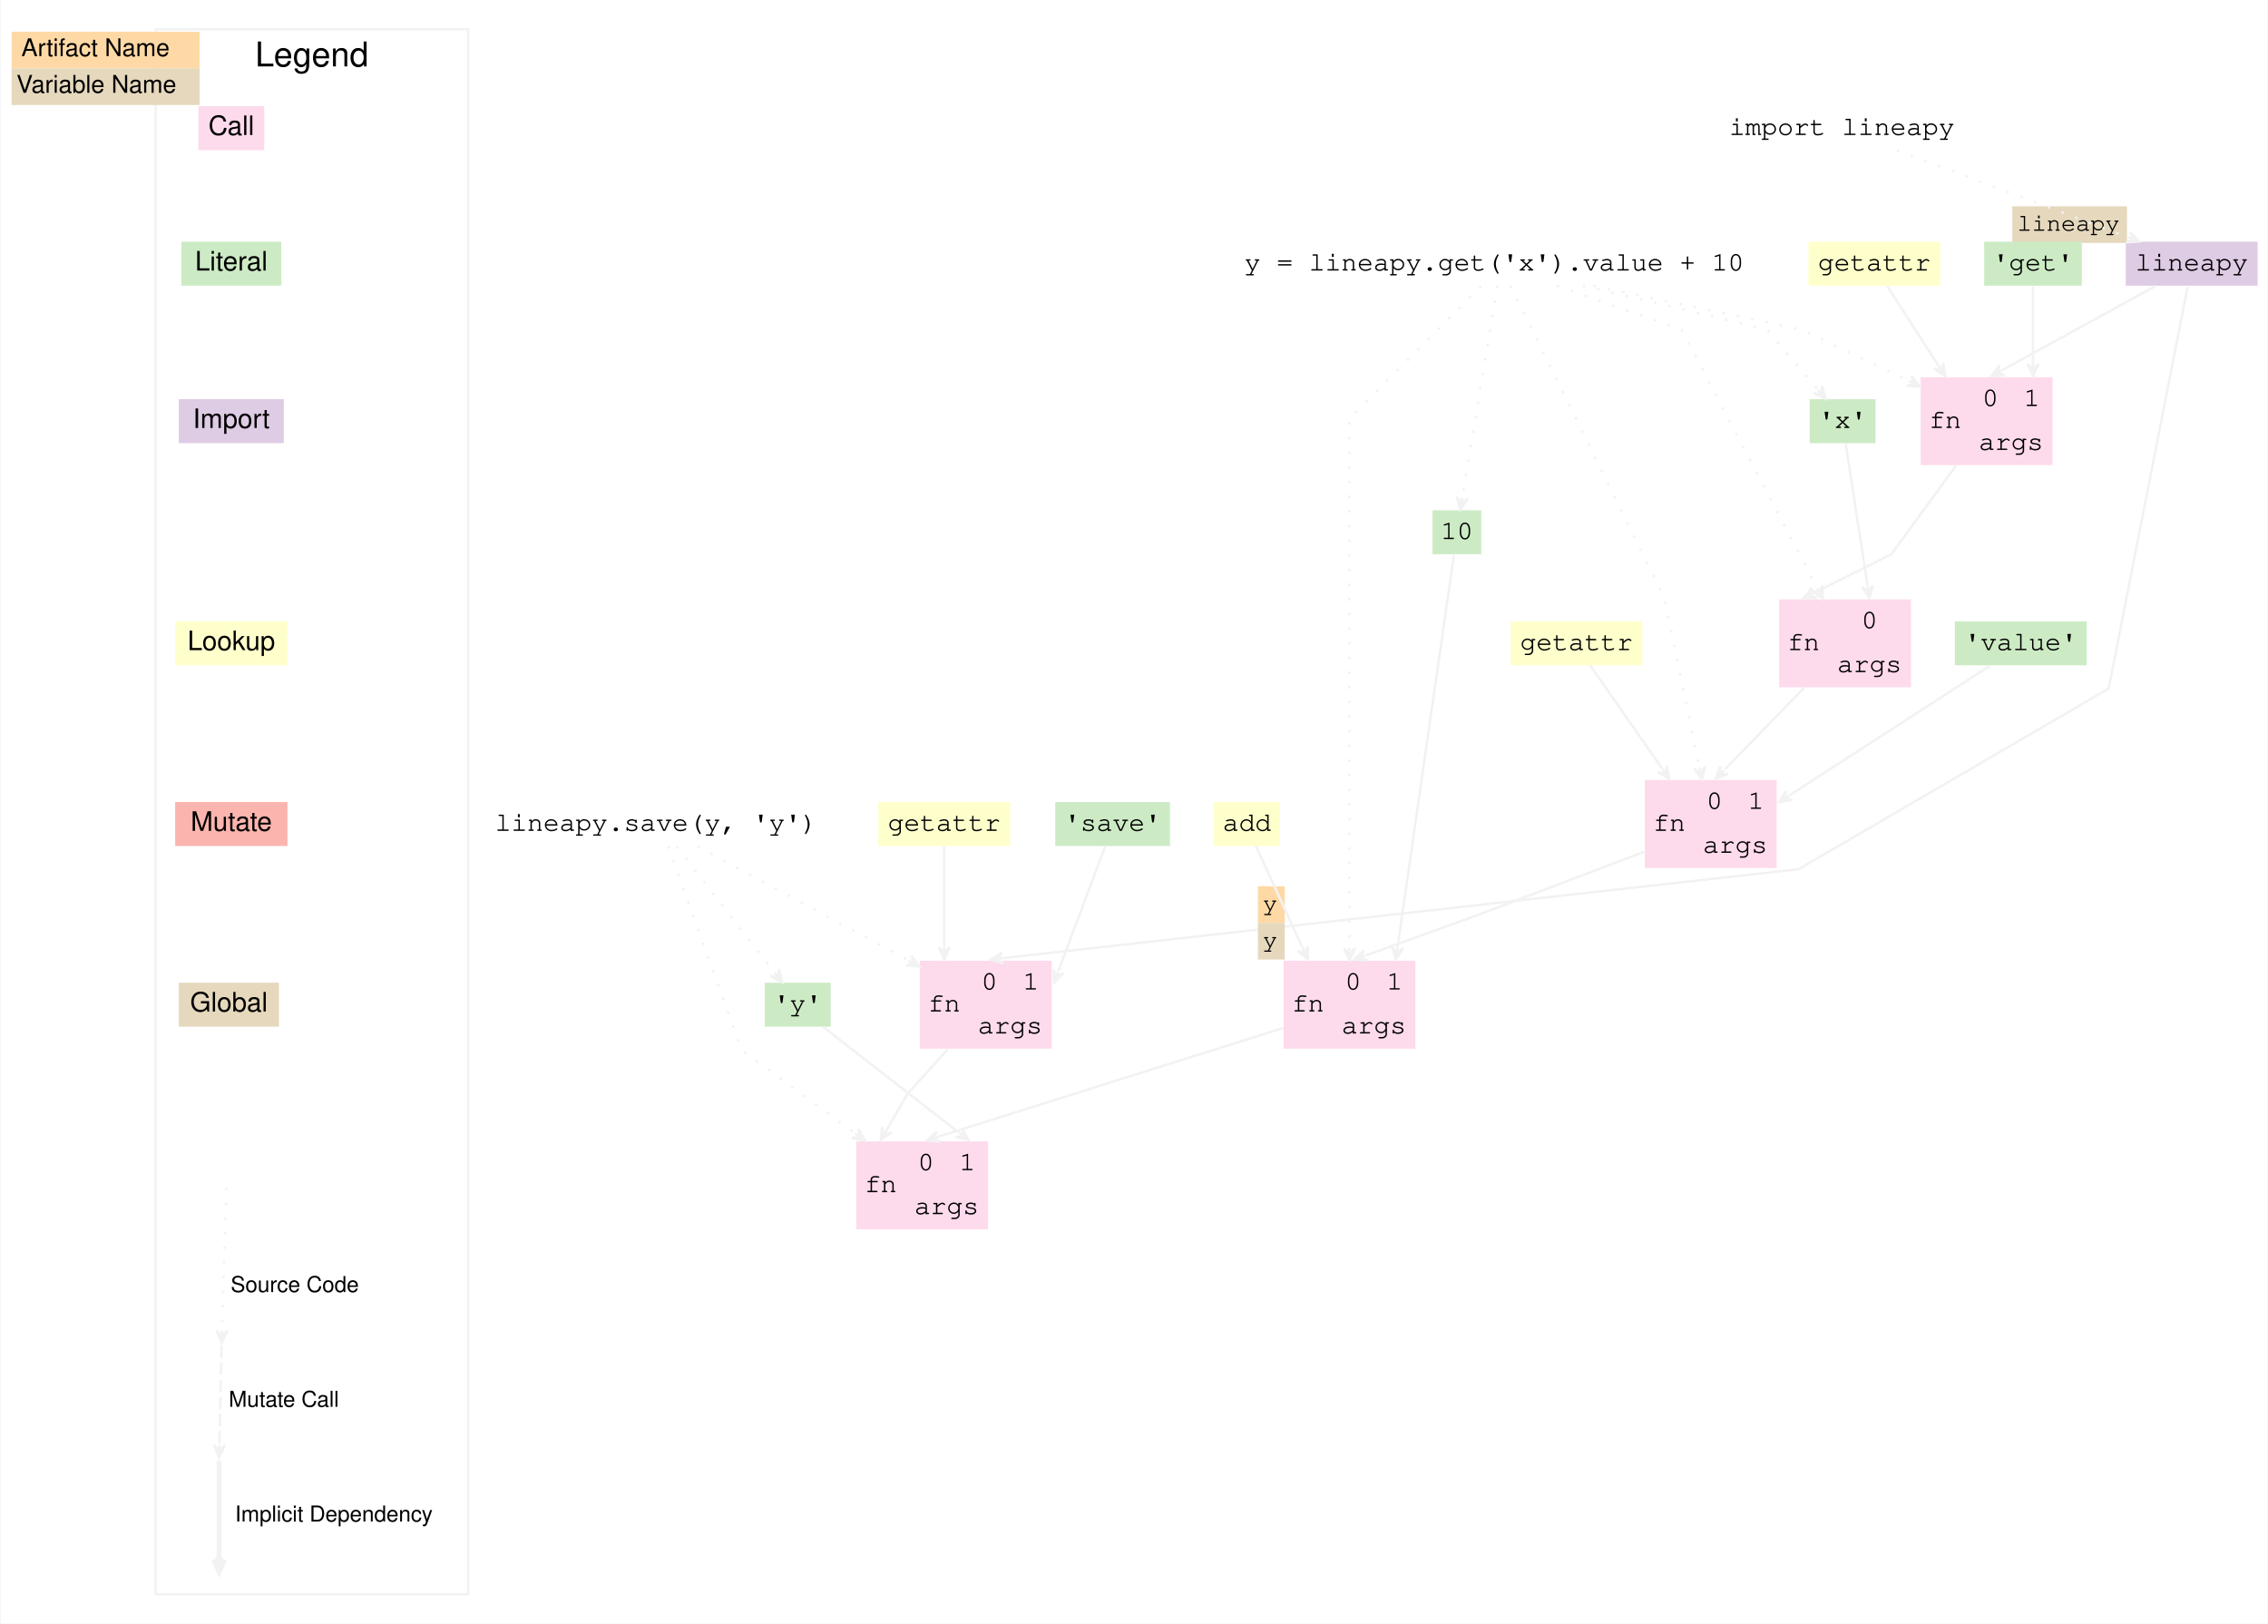
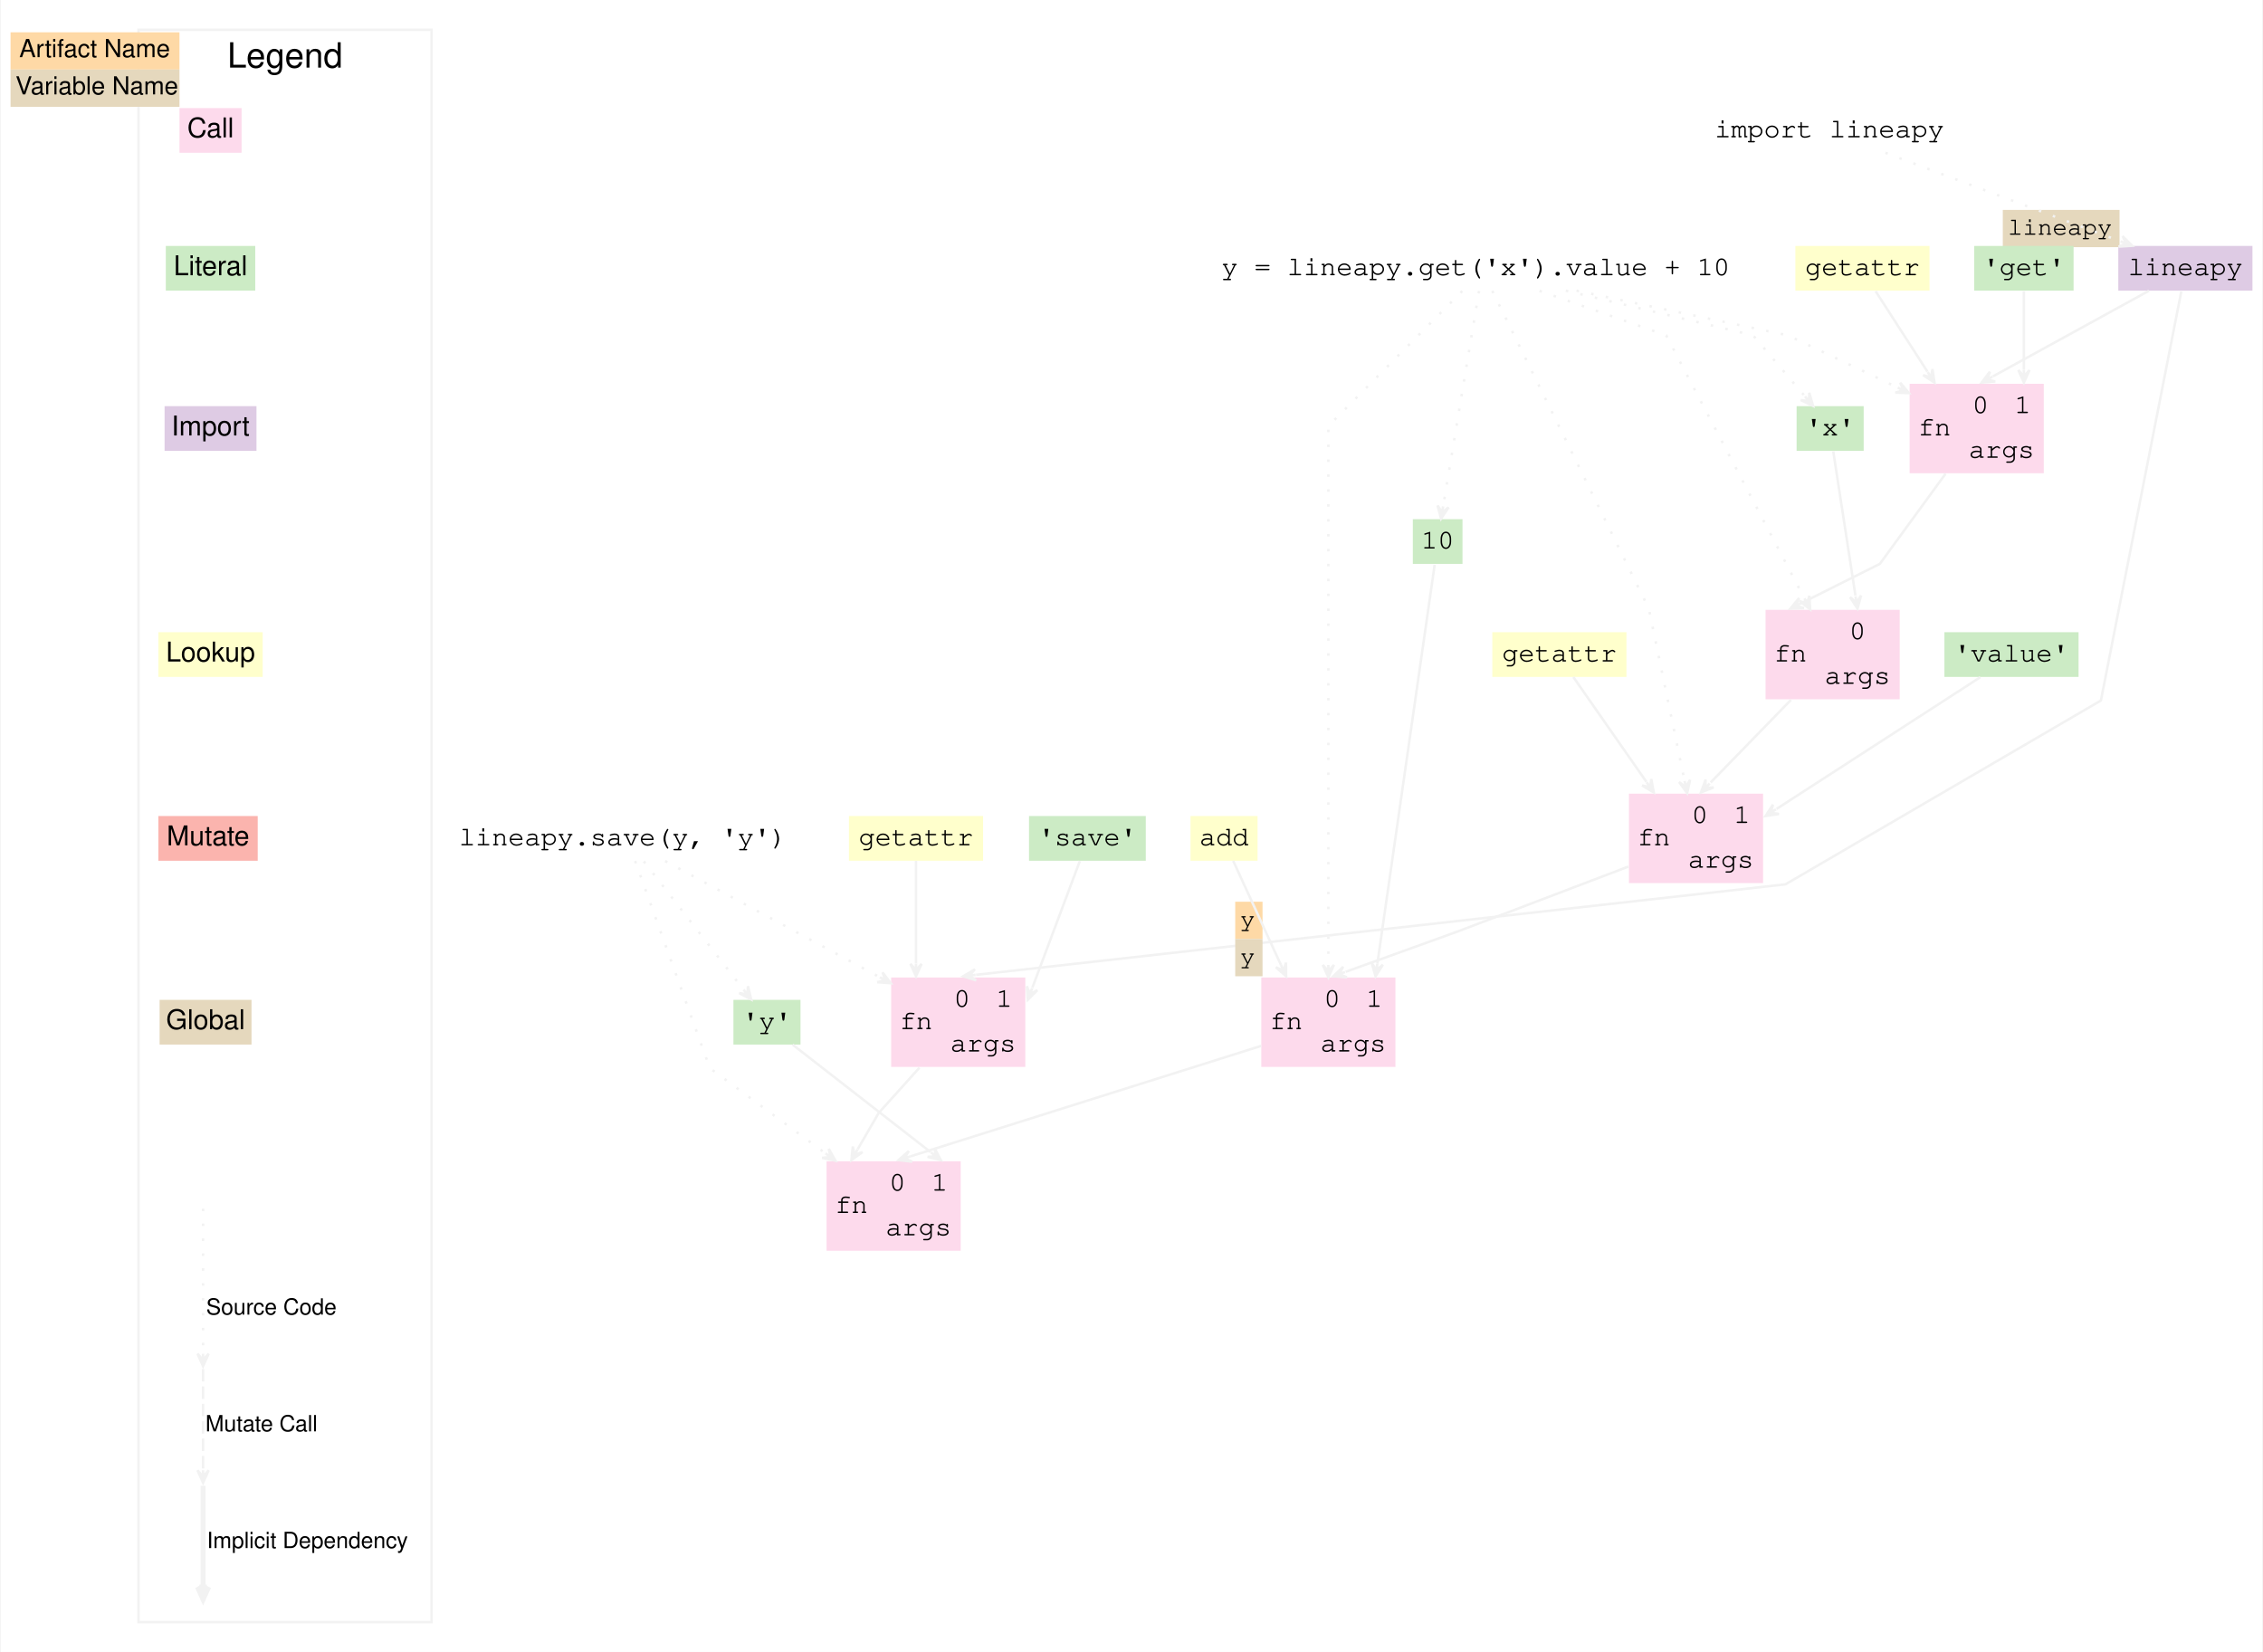
- <svg xmlns="http://www.w3.org/2000/svg" width="929pt" height="665pt" viewBox="0 0 928.5 665">
+ <svg xmlns="http://www.w3.org/2000/svg" width="911pt" height="665pt" viewBox="0 0 910.5 665">
  <g class="graph" transform="scale(1) translate(4 661)">
-     <polygon points="-4 4 -4 -661 924.5 -661 924.5 4" fill="#fff" stroke="transparent" />
+     <polygon points="-4 4 -4 -661 906.5 -661 906.5 4" fill="#fff" stroke="transparent" />
    <g class="cluster">
-       <polygon points="59.5 -8 59.5 -649 187.5 -649 187.5 -8" fill="none" stroke="#f2f2f2" />
-       <text x="123.5" y="-633.8" font-family="Helvetica,sans-Serif" font-size="14" text-anchor="middle">Legend</text>
-     </g>
-     <g class="node">
-       <polygon points="77 -599.5 77 -617.5 104 -617.5 104 -599.5" fill="#fddaec" stroke="#f2f2f2" stroke-width="0" />
-       <text x="90.5" y="-605.7" fill="#000000" font-family="Helvetica,sans-Serif" font-size="11" text-anchor="middle">Call</text>
-       <polygon points="0.5 -633 0.5 -648 77.5 -648 77.5 -633" fill="#fed9a6" stroke="transparent" />
-       <text x="4.5" y="-638" fill="#000000" font-family="Helvetica,sans-Serif" font-size="10">Artifact Name</text>
-       <polygon points="0.5 -618 0.5 -633 77.5 -633 77.5 -618" fill="#e5d8bd" stroke="transparent" />
-       <text x="2.5" y="-623" fill="#000000" font-family="Helvetica,sans-Serif" font-size="10">Variable Name</text>
-       <polygon points="111 -562 70 -562 70 -544 111 -544" fill="#ccebc5" stroke="#f2f2f2" stroke-width="0" />
-       <text x="90.5" y="-550.2" fill="#000000" font-family="Helvetica,sans-Serif" font-size="11" text-anchor="middle">Literal</text>
-       <polygon points="112 -497.5 69 -497.5 69 -479.5 112 -479.5" fill="#decbe4" stroke="#f2f2f2" stroke-width="0" />
-       <text x="90.5" y="-485.7" fill="#000000" font-family="Helvetica,sans-Serif" font-size="11" text-anchor="middle">Import</text>
-       <polygon points="113.5 -406.5 67.5 -406.5 67.5 -388.5 113.5 -388.5" fill="#ffc" stroke="#f2f2f2" stroke-width="0" />
-       <text x="90.5" y="-394.7" fill="#000000" font-family="Helvetica,sans-Serif" font-size="11" text-anchor="middle">Lookup</text>
-       <polygon points="67.5 -314.5 67.5 -332.5 113.5 -332.5 113.5 -314.5" fill="#fbb4ae" stroke="#f2f2f2" stroke-width="0" />
-       <text x="90.5" y="-320.7" fill="#000000" font-family="Helvetica,sans-Serif" font-size="11" text-anchor="middle">Mutate</text>
-       <polygon points="110 -258.5 69 -258.5 69 -240.5 110 -240.5" fill="#e5d8bd" stroke="#f2f2f2" stroke-width="0" />
-       <text x="89.5" y="-246.7" fill="#000000" font-family="Helvetica,sans-Serif" font-size="11" text-anchor="middle">Global</text>
+       <polygon points="51.5 -8 51.5 -649 169.5 -649 169.5 -8" fill="none" stroke="#f2f2f2" />
+       <text x="110.5" y="-633.8" font-family="Helvetica,sans-Serif" font-size="14" text-anchor="middle">Legend</text>
+     </g>
+     <g class="node">
+       <polygon points="68 -599.5 68 -617.5 93 -617.5 93 -599.5" fill="#fddaec" stroke="#f2f2f2" stroke-width="0" />
+       <text x="80.5" y="-605.7" fill="#000000" font-family="Helvetica,sans-Serif" font-size="11" text-anchor="middle">Call</text>
+       <polygon points="0 -633 0 -648 68 -648 68 -633" fill="#fed9a6" stroke="transparent" />
+       <text x="3.5" y="-638" fill="#000000" font-family="Helvetica,sans-Serif" font-size="10">Artifact Name</text>
+       <polygon points="0 -618 0 -633 68 -633 68 -618" fill="#e5d8bd" stroke="transparent" />
+       <text x="2" y="-623" fill="#000000" font-family="Helvetica,sans-Serif" font-size="10">Variable Name</text>
+       <polygon points="98.5 -562 62.5 -562 62.5 -544 98.5 -544" fill="#ccebc5" stroke="#f2f2f2" stroke-width="0" />
+       <text x="80.5" y="-550.2" fill="#000000" font-family="Helvetica,sans-Serif" font-size="11" text-anchor="middle">Literal</text>
+       <polygon points="99 -497.5 62 -497.5 62 -479.5 99 -479.5" fill="#decbe4" stroke="#f2f2f2" stroke-width="0" />
+       <text x="80.5" y="-485.7" fill="#000000" font-family="Helvetica,sans-Serif" font-size="11" text-anchor="middle">Import</text>
+       <polygon points="101.5 -406.5 59.5 -406.5 59.5 -388.5 101.5 -388.5" fill="#ffc" stroke="#f2f2f2" stroke-width="0" />
+       <text x="80.5" y="-394.7" fill="#000000" font-family="Helvetica,sans-Serif" font-size="11" text-anchor="middle">Lookup</text>
+       <polygon points="59.5 -314.5 59.5 -332.5 99.5 -332.5 99.5 -314.5" fill="#fbb4ae" stroke="#f2f2f2" stroke-width="0" />
+       <text x="79.5" y="-320.7" fill="#000000" font-family="Helvetica,sans-Serif" font-size="11" text-anchor="middle">Mutate</text>
+       <polygon points="97 -258.5 60 -258.5 60 -240.5 97 -240.5" fill="#e5d8bd" stroke="#f2f2f2" stroke-width="0" />
+       <text x="78.5" y="-246.7" fill="#000000" font-family="Helvetica,sans-Serif" font-size="11" text-anchor="middle">Global</text>
    </g>
    <g class="edge">
-       <path d="m88.5-174.45c-0.05 1.58-1.37 43.52-1.84 58.33" fill="none" stroke="#f2f2f2" stroke-dasharray="1,5" />
-       <polygon points="86.5 -111.04 88.91 -115.97 86.58 -113.54 86.66 -116.04 86.66 -116.04 86.66 -116.04 86.58 -113.54 84.41 -116.11 86.5 -111.04" fill="#f2f2f2" stroke="#f2f2f2" />
-       <text x="116.5" y="-131.8" font-family="Helvetica,sans-Serif" font-size="9" text-anchor="middle">Source Code</text>
-       <path d="m86.5-109.87c-0.05 2.11-0.63 28.8-0.88 40.47" fill="none" stroke="#f2f2f2" stroke-dasharray="5,2" />
-       <polygon points="85.5 -64.12 87.86 -69.07 85.56 -66.62 85.61 -69.12 85.61 -69.12 85.61 -69.12 85.56 -66.62 83.36 -69.17 85.5 -64.12" fill="#f2f2f2" stroke="#f2f2f2" />
-       <text x="112" y="-84.8" font-family="Helvetica,sans-Serif" font-size="9" text-anchor="middle">Mutate Call</text>
-       <path d="m85.5-62.87v40.47" fill="none" stroke="#f2f2f2" stroke-width="2" />
-       <polygon points="85.5 -17.12 87.75 -22.12 86 -19.62 86 -22.12 85.5 -22.12 85 -22.12 85 -19.62 83.25 -22.12 85.5 -17.12" fill="#f2f2f2" stroke="#f2f2f2" stroke-width="2" />
-       <text x="132.5" y="-37.8" font-family="Helvetica,sans-Serif" font-size="9" text-anchor="middle">Implicit Dependency</text>
-     </g>
-     <g class="node">
-       <polygon points="920.5 -562 866.5 -562 866.5 -544 920.5 -544" fill="#decbe4" stroke="#f2f2f2" stroke-width="0" />
-       <text x="893.5" y="-550.2" fill="#000000" font-family="Courier,monospace" font-size="11" text-anchor="middle">lineapy</text>
-       <polygon points="820 -561.5 820 -576.5 867 -576.5 867 -561.5" fill="#e5d8bd" stroke="transparent" />
-       <text x="822" y="-566.5" fill="#000000" font-family="Courier,monospace" font-size="10">lineapy</text>
-       <polygon points="782.5 -470.5 782.5 -506.5 836.5 -506.5 836.5 -470.5" fill="#fddaec" stroke="#f2f2f2" stroke-width="0" />
-       <text x="792.5" y="-485.7" fill="#000000" font-family="Courier,monospace" font-size="11" text-anchor="middle">fn</text>
-       <polyline points="802.5 -470.5 802.5 -506.5" fill="none" stroke="#f2f2f2" stroke-width="0" />
-       <text x="811" y="-494.7" fill="#000000" font-family="Courier,monospace" font-size="11" text-anchor="middle">0</text>
-       <polyline points="819.5 -488.5 819.5 -506.5" fill="none" stroke="#f2f2f2" stroke-width="0" />
-       <text x="828" y="-494.7" fill="#000000" font-family="Courier,monospace" font-size="11" text-anchor="middle">1</text>
-       <polyline points="802.5 -488.5 836.5 -488.5" fill="none" stroke="#f2f2f2" stroke-width="0" />
-       <text x="819.5" y="-476.7" fill="#000000" font-family="Courier,monospace" font-size="11" text-anchor="middle">args</text>
-     </g>
-     <g class="edge" stroke="#f2f2f2">
-       <path d="m878.84-543.95c-18.98 10.41-51.02 27.99-62.81 34.46" fill="none" />
-       <polygon points="811.5 -507 816.97 -507.43 813.69 -508.2 815.88 -509.41 815.88 -509.41 815.88 -509.41 813.69 -508.2 814.8 -511.38 811.5 -507" fill="#f2f2f2" />
-     </g>
-     <g class="node">
-       <polygon points="372.5 -231.5 372.5 -267.5 426.5 -267.5 426.5 -231.5" fill="#fddaec" stroke="#f2f2f2" stroke-width="0" />
-       <text x="382.5" y="-246.7" fill="#000000" font-family="Courier,monospace" font-size="11" text-anchor="middle">fn</text>
-       <polyline points="392.5 -231.5 392.5 -267.5" fill="none" stroke="#f2f2f2" stroke-width="0" />
-       <text x="401" y="-255.7" fill="#000000" font-family="Courier,monospace" font-size="11" text-anchor="middle">0</text>
-       <polyline points="409.5 -249.5 409.5 -267.5" fill="none" stroke="#f2f2f2" stroke-width="0" />
-       <text x="418" y="-255.7" fill="#000000" font-family="Courier,monospace" font-size="11" text-anchor="middle">1</text>
-       <polyline points="392.5 -249.5 426.5 -249.5" fill="none" stroke="#f2f2f2" stroke-width="0" />
-       <text x="409.5" y="-237.7" fill="#000000" font-family="Courier,monospace" font-size="11" text-anchor="middle">args</text>
-     </g>
-     <g class="edge" stroke="#f2f2f2">
-       <path d="m891.86-543.66c-6.79 34.56-32.36 164.66-32.36 164.66l-127 74s-283.69 31.71-325.8 36.42" fill="none" />
-       <polygon points="401.5 -268 406.72 -266.32 403.98 -268.28 406.47 -268.56 406.47 -268.56 406.47 -268.56 403.98 -268.28 406.22 -270.79 401.5 -268" fill="#f2f2f2" />
-     </g>
-     <g class="node">
-       <polygon points="668.5 -406.5 614.5 -406.5 614.5 -388.5 668.5 -388.5" fill="#ffc" stroke="#f2f2f2" stroke-width="0" />
-       <text x="641.5" y="-394.7" fill="#000000" font-family="Courier,monospace" font-size="11" text-anchor="middle">getattr</text>
-       <polygon points="669.5 -305.5 669.5 -341.5 723.5 -341.5 723.5 -305.5" fill="#fddaec" stroke="#f2f2f2" stroke-width="0" />
-       <text x="679.5" y="-320.7" fill="#000000" font-family="Courier,monospace" font-size="11" text-anchor="middle">fn</text>
-       <polyline points="689.5 -305.5 689.5 -341.5" fill="none" stroke="#f2f2f2" stroke-width="0" />
-       <text x="698" y="-329.7" fill="#000000" font-family="Courier,monospace" font-size="11" text-anchor="middle">0</text>
-       <polyline points="706.5 -323.5 706.5 -341.5" fill="none" stroke="#f2f2f2" stroke-width="0" />
-       <text x="715" y="-329.7" fill="#000000" font-family="Courier,monospace" font-size="11" text-anchor="middle">1</text>
-       <polyline points="689.5 -323.5 723.5 -323.5" fill="none" stroke="#f2f2f2" stroke-width="0" />
-       <text x="706.5" y="-311.7" fill="#000000" font-family="Courier,monospace" font-size="11" text-anchor="middle">args</text>
-     </g>
-     <g class="edge" stroke="#f2f2f2">
-       <path d="m647.11-388.46c8.17 11.73 23.08 33.11 29.41 42.19" fill="none" />
-       <polygon points="679.5 -342 678.49 -347.39 678.07 -344.05 676.64 -346.1 676.64 -346.1 676.64 -346.1 678.07 -344.05 674.79 -344.81 679.5 -342" fill="#f2f2f2" />
-     </g>
-     <g class="node">
-       <polygon points="764 -497.5 737 -497.5 737 -479.5 764 -479.5" fill="#ccebc5" stroke="#f2f2f2" stroke-width="0" />
-       <text x="750.5" y="-485.7" fill="#000000" font-family="Courier,monospace" font-size="11" text-anchor="middle">'x'</text>
-       <polygon points="724.5 -379.5 724.5 -415.5 778.5 -415.5 778.5 -379.5" fill="#fddaec" stroke="#f2f2f2" stroke-width="0" />
-       <text x="734.5" y="-394.7" fill="#000000" font-family="Courier,monospace" font-size="11" text-anchor="middle">fn</text>
-       <polyline points="744.5 -379.5 744.5 -415.5" fill="none" stroke="#f2f2f2" stroke-width="0" />
-       <text x="761.5" y="-403.7" fill="#000000" font-family="Courier,monospace" font-size="11" text-anchor="middle">0</text>
-       <polyline points="744.5 -397.5 778.5 -397.5" fill="none" stroke="#f2f2f2" stroke-width="0" />
-       <text x="761.5" y="-385.7" fill="#000000" font-family="Courier,monospace" font-size="11" text-anchor="middle">args</text>
-     </g>
-     <g class="edge" stroke="#f2f2f2">
-       <path d="m751.76-479.3c2.28 14.82 7.03 45.66 8.93 58.02" fill="none" />
-       <polygon points="761.5 -416 762.96 -421.28 761.12 -418.47 760.74 -420.94 760.74 -420.94 760.74 -420.94 761.12 -418.47 758.52 -420.6 761.5 -416" fill="#f2f2f2" />
-     </g>
-     <g class="node">
-       <polygon points="790.5 -562 736.5 -562 736.5 -544 790.5 -544" fill="#ffc" stroke="#f2f2f2" stroke-width="0" />
-       <text x="763.5" y="-550.2" fill="#000000" font-family="Courier,monospace" font-size="11" text-anchor="middle">getattr</text>
-     </g>
-     <g class="edge" stroke="#f2f2f2">
-       <path d="m768.82-543.75c6.15 9.54 16.04 24.89 20.86 32.37" fill="none" />
-       <polygon points="792.5 -507 791.68 -512.42 791.15 -509.1 789.79 -511.2 789.79 -511.2 789.79 -511.2 791.15 -509.1 787.9 -509.98 792.5 -507" fill="#f2f2f2" />
-     </g>
-     <g class="node">
-       <polygon points="848.5 -562 808.5 -562 808.5 -544 848.5 -544" fill="#ccebc5" stroke="#f2f2f2" stroke-width="0" />
-       <text x="828.5" y="-550.2" fill="#000000" font-family="Courier,monospace" font-size="11" text-anchor="middle">'get'</text>
-     </g>
-     <g class="edge" stroke="#f2f2f2">
-       <path d="m828.5-543.75v31.63" fill="none" />
-       <polygon points="828.5 -507 830.75 -512 828.5 -509.5 828.5 -512 828.5 -512 828.5 -512 828.5 -509.5 826.25 -512 828.5 -507" fill="#f2f2f2" />
-       <path d="m796.95-470.28c-11.41 15.64-26.45 36.28-26.45 36.28s-21.54 10.77-31.29 15.65" fill="none" />
-       <polygon points="734.5 -416 739.98 -416.22 736.74 -417.12 738.97 -418.24 738.97 -418.24 738.97 -418.24 736.74 -417.12 737.97 -420.25 734.5 -416" fill="#f2f2f2" />
-       <path d="m734.73-379.26c-11.4 11.73-25.6 26.33-32.33 33.25" fill="none" />
-       <polygon points="698.5 -342 703.6 -344.02 700.24 -343.79 701.99 -345.58 701.99 -345.58 701.99 -345.58 700.24 -343.79 700.37 -347.15 698.5 -342" fill="#f2f2f2" />
-     </g>
-     <g class="node">
-       <polygon points="850.5 -406.5 796.5 -406.5 796.5 -388.5 850.5 -388.5" fill="#ccebc5" stroke="#f2f2f2" stroke-width="0" />
-       <text x="823.5" y="-394.7" fill="#000000" font-family="Courier,monospace" font-size="11" text-anchor="middle">'value'</text>
-     </g>
-     <g class="edge" stroke="#f2f2f2">
-       <path d="m810.96-388.39c-22.27 14.39-67.72 43.78-82.04 53.03" fill="none" />
-       <polygon points="724.5 -332.5 729.92 -333.32 726.6 -333.86 728.7 -335.21 728.7 -335.21 728.7 -335.21 726.6 -333.86 727.48 -337.1 724.5 -332.5" fill="#f2f2f2" />
-     </g>
-     <g class="node">
-       <polygon points="521.5 -231.5 521.5 -267.5 575.5 -267.5 575.5 -231.5" fill="#fddaec" stroke="#f2f2f2" stroke-width="0" />
-       <text x="531.5" y="-246.7" fill="#000000" font-family="Courier,monospace" font-size="11" text-anchor="middle">fn</text>
-       <polyline points="541.5 -231.5 541.5 -267.5" fill="none" stroke="#f2f2f2" stroke-width="0" />
-       <text x="550" y="-255.7" fill="#000000" font-family="Courier,monospace" font-size="11" text-anchor="middle">0</text>
-       <polyline points="558.5 -249.5 558.5 -267.5" fill="none" stroke="#f2f2f2" stroke-width="0" />
-       <text x="567" y="-255.7" fill="#000000" font-family="Courier,monospace" font-size="11" text-anchor="middle">1</text>
-       <polyline points="541.5 -249.5 575.5 -249.5" fill="none" stroke="#f2f2f2" stroke-width="0" />
-       <text x="558.5" y="-237.7" fill="#000000" font-family="Courier,monospace" font-size="11" text-anchor="middle">args</text>
-       <polygon points="511 -283 511 -298 522 -298 522 -283" fill="#fed9a6" stroke="transparent" />
-       <text x="513" y="-288" fill="#000000" font-family="Courier,monospace" font-size="10">y</text>
-       <polygon points="511 -268 511 -283 522 -283 522 -268" fill="#e5d8bd" stroke="transparent" />
-       <text x="513" y="-273" fill="#000000" font-family="Courier,monospace" font-size="10">y</text>
-     </g>
-     <g class="edge" stroke="#f2f2f2">
-       <path d="m669.25-312.14c-28.38 10.79-68.75 26.14-68.75 26.14s-32.38 11.66-45.02 16.21" fill="none" />
-       <polygon points="550.5 -268 555.97 -267.58 552.85 -268.85 555.2 -269.69 555.2 -269.69 555.2 -269.69 552.85 -268.85 554.44 -271.81 550.5 -268" fill="#f2f2f2" />
-     </g>
-     <g class="node">
-       <polygon points="602.5 -452 582.5 -452 582.5 -434 602.5 -434" fill="#ccebc5" stroke="#f2f2f2" stroke-width="0" />
-       <text x="592.5" y="-440.2" fill="#000000" font-family="Courier,monospace" font-size="11" text-anchor="middle">10</text>
-     </g>
-     <g class="edge" stroke="#f2f2f2">
-       <path d="m591.29-433.61c-4.4 30.69-19.57 136.26-23.07 160.58" fill="none" />
-       <polygon points="567.5 -268 570.44 -272.63 567.86 -270.47 568.21 -272.95 568.21 -272.95 568.21 -272.95 567.86 -270.47 565.98 -273.27 567.5 -268" fill="#f2f2f2" />
-     </g>
-     <g class="node">
-       <polygon points="520 -332.5 493 -332.5 493 -314.5 520 -314.5" fill="#ffc" stroke="#f2f2f2" stroke-width="0" />
-       <text x="506.5" y="-320.7" fill="#000000" font-family="Courier,monospace" font-size="11" text-anchor="middle">add</text>
-     </g>
-     <g class="edge" stroke="#f2f2f2">
-       <path d="m510.19-314.46c5.32 11.61 14.99 32.68 19.22 41.91" fill="none" />
-       <polygon points="531.5 -268 531.46 -273.48 530.46 -270.27 529.42 -272.54 529.42 -272.54 529.42 -272.54 530.46 -270.27 527.37 -271.61 531.5 -268" fill="#f2f2f2" />
-     </g>
-     <g class="node">
-       <polygon points="346.5 -157.5 346.5 -193.5 400.5 -193.5 400.5 -157.5" fill="#fddaec" stroke="#f2f2f2" stroke-width="0" />
-       <text x="356.5" y="-172.7" fill="#000000" font-family="Courier,monospace" font-size="11" text-anchor="middle">fn</text>
-       <polyline points="366.5 -157.5 366.5 -193.5" fill="none" stroke="#f2f2f2" stroke-width="0" />
-       <text x="375" y="-181.7" fill="#000000" font-family="Courier,monospace" font-size="11" text-anchor="middle">0</text>
-       <polyline points="383.5 -175.5 383.5 -193.5" fill="none" stroke="#f2f2f2" stroke-width="0" />
-       <text x="392" y="-181.7" fill="#000000" font-family="Courier,monospace" font-size="11" text-anchor="middle">1</text>
-       <polyline points="366.5 -175.5 400.5 -175.5" fill="none" stroke="#f2f2f2" stroke-width="0" />
-       <text x="383.5" y="-163.7" fill="#000000" font-family="Courier,monospace" font-size="11" text-anchor="middle">args</text>
-     </g>
-     <g class="edge" stroke="#f2f2f2">
-       <path d="m521.47-239.98c-42.2 13.29-120.98 38.11-141.16 44.47" fill="none" />
-       <polygon points="375.5 -194 380.95 -193.36 377.88 -194.75 380.27 -195.5 380.27 -195.5 380.27 -195.5 377.88 -194.75 379.59 -197.65 375.5 -194" fill="#f2f2f2" />
-     </g>
-     <g class="node">
-       <polygon points="336 -258.5 309 -258.5 309 -240.5 336 -240.5" fill="#ccebc5" stroke="#f2f2f2" stroke-width="0" />
-       <text x="322.5" y="-246.7" fill="#000000" font-family="Courier,monospace" font-size="11" text-anchor="middle">'y'</text>
-     </g>
-     <g class="edge" stroke="#f2f2f2">
-       <path d="m332.83-240.46c15.67 12.2 44.76 34.85 55.52 43.23" fill="none" />
-       <polygon points="392.5 -194 389.94 -198.85 390.53 -195.54 388.55 -197.07 388.55 -197.07 388.55 -197.07 390.53 -195.54 387.17 -195.3 392.5 -194" fill="#f2f2f2" />
-     </g>
-     <g class="node">
-       <polygon points="409.5 -332.5 355.5 -332.5 355.5 -314.5 409.5 -314.5" fill="#ffc" stroke="#f2f2f2" stroke-width="0" />
-       <text x="382.5" y="-320.7" fill="#000000" font-family="Courier,monospace" font-size="11" text-anchor="middle">getattr</text>
-     </g>
-     <g class="edge" stroke="#f2f2f2">
-       <path d="m382.5-314.46v41.33" fill="none" />
-       <polygon points="382.5 -268 384.75 -273 382.5 -270.5 382.5 -273 382.5 -273 382.5 -273 382.5 -270.5 380.25 -273 382.5 -268" fill="#f2f2f2" />
-     </g>
-     <g class="node">
-       <polygon points="475 -332.5 428 -332.5 428 -314.5 475 -314.5" fill="#ccebc5" stroke="#f2f2f2" stroke-width="0" />
-       <text x="451.5" y="-320.7" fill="#000000" font-family="Courier,monospace" font-size="11" text-anchor="middle">'save'</text>
-     </g>
-     <g class="edge" stroke="#f2f2f2">
-       <path d="m448.46-314.39c-5.04 13.45-15 40-19.11 50.97" fill="none" />
-       <polygon points="427.5 -258.5 431.36 -262.39 428.38 -260.84 429.26 -263.18 429.26 -263.18 429.26 -263.18 428.38 -260.84 427.15 -263.97 427.5 -258.5" fill="#f2f2f2" />
-       <path d="m383.87-231.17c-8.12 9.02-16.37 18.17-16.37 18.17s-5.2 8.98-8.45 14.59" fill="none" />
-       <polygon points="356.5 -194 360.95 -197.2 357.75 -196.16 359.01 -198.33 359.01 -198.33 359.01 -198.33 357.75 -196.16 357.06 -199.45 356.5 -194" fill="#f2f2f2" />
-     </g>
-     <g class="node">
-       <polygon points="802 -617.5 701 -617.5 701 -599.5 802 -599.5" fill="none" stroke="#000" stroke-width="0" />
-       <text x="704" y="-605.7" fill="#000000" font-family="Courier,monospace" font-size="11">import lineapy</text>
-     </g>
-     <g class="edge" stroke="#f2f2f2">
-       <path d="m772.76-599.49c25.2 9.49 67.2 25.32 94.43 35.58" fill="none" stroke-dasharray="1,5" />
-       <polygon points="872.1 -562.06 868.21 -565.93 869.76 -562.95 867.42 -563.83 867.42 -563.83 867.42 -563.83 869.76 -562.95 866.62 -561.72 872.1 -562.06" fill="#f2f2f2" />
-     </g>
-     <g class="node">
-       <polygon points="718.5 -562 502.5 -562 502.5 -544 718.5 -544" fill="none" stroke="#000" stroke-width="0" />
-       <text x="505.5" y="-550.2" fill="#000000" font-family="Courier,monospace" font-size="11">y = lineapy.get('x').value + 10</text>
-     </g>
-     <g class="edge" stroke="#f2f2f2">
-       <path d="m644.09-543.99c32.03 7.64 75.41 17.99 75.41 17.99s11.68 13.75 20.7 24.37" fill="none" stroke-dasharray="1,5" />
-       <polygon points="743.62 -497.6 742.1 -502.87 742 -499.51 740.38 -501.41 740.38 -501.41 740.38 -501.41 742 -499.51 738.67 -499.95 743.62 -497.6" fill="#f2f2f2" />
-       <path d="m648.41-543.99c36.14 7.64 85.09 17.99 85.09 17.99l40 19s1.59 0.77 4.1 1.99" fill="none" stroke-dasharray="1,5" />
-       <polygon points="782.21 -502.76 778.7 -506.97 779.97 -503.86 777.72 -504.95 777.72 -504.95 777.72 -504.95 779.97 -503.86 776.73 -502.93 782.21 -502.76" fill="#f2f2f2" />
-       <path d="m633.51-543.92c21.72 7.64 50.99 17.92 50.99 17.92s36.34 69.15 55.49 105.6" fill="none" stroke-dasharray="1,5" />
-       <polygon points="742.46 -415.7 742.13 -421.17 741.3 -417.91 740.14 -420.12 740.14 -420.12 740.14 -420.12 741.3 -417.91 738.15 -419.07 742.46 -415.7" fill="#f2f2f2" />
-       <path d="m614.49-543.9c14.42 29.28 63.01 127.9 63.01 127.9s8.72 42 14.35 69.09" fill="none" stroke-dasharray="1,5" />
-       <polygon points="692.93 -341.71 694.11 -347.06 692.42 -344.16 691.91 -346.61 691.91 -346.61 691.91 -346.61 692.42 -344.16 689.71 -346.15 692.93 -341.71" fill="#f2f2f2" />
-       <path d="m609.15-543.88c-3.09 18.53-10.68 64.08-14.45 86.7" fill="none" stroke-dasharray="1,5" />
-       <polygon points="593.87 -452.21 596.91 -456.77 594.28 -454.68 594.69 -457.14 594.69 -457.14 594.69 -457.14 594.28 -454.68 592.47 -457.51 593.87 -452.21" fill="#f2f2f2" />
-       <path d="m602.39-543.83c-16.8 16.94-53.89 54.33-53.89 54.33v167 49.74" fill="none" stroke-dasharray="1,5" />
-       <polygon points="548.5 -267.56 550.75 -272.56 548.5 -270.06 548.5 -272.56 548.5 -272.56 548.5 -272.56 548.5 -270.06 546.25 -272.56 548.5 -267.56" fill="#f2f2f2" />
-     </g>
-     <g class="node">
-       <polygon points="337.5 -332.5 195.5 -332.5 195.5 -314.5 337.5 -314.5" fill="none" stroke="#000" stroke-width="0" />
-       <text x="198.5" y="-320.7" fill="#000000" font-family="Courier,monospace" font-size="11">lineapy.save(y, 'y')</text>
-     </g>
-     <g class="edge" stroke="#f2f2f2">
-       <path d="m272.92-314.24c9.79 12.59 28.51 36.65 39.94 51.34" fill="none" stroke-dasharray="1,5" />
-       <polygon points="316.15 -258.66 314.86 -263.99 314.62 -260.64 313.08 -262.61 313.08 -262.61 313.08 -262.61 314.62 -260.64 311.31 -261.23 316.15 -258.66" fill="#f2f2f2" />
-       <path d="m281.5-314.38c20.81 11.26 58.95 31.91 86.24 46.68" fill="none" stroke-dasharray="1,5" />
-       <polygon points="372.36 -265.19 369.03 -269.55 370.16 -266.38 367.96 -267.57 367.96 -267.57 367.96 -267.57 370.16 -266.38 366.89 -265.6 372.36 -265.19" fill="#f2f2f2" />
-       <path d="m269.43-314.38c8.07 22.39 30.07 83.38 30.07 83.38s25.41 18.71 46.45 34.21" fill="none" stroke-dasharray="1,5" />
-       <polygon points="350.09 -193.74 347.39 -198.52 348.07 -195.23 346.06 -196.71 346.06 -196.71 346.06 -196.71 348.07 -195.23 344.73 -194.9 350.09 -193.74" fill="#f2f2f2" />
+       <path d="m77.5-174.45v58.33" fill="none" stroke="#f2f2f2" stroke-dasharray="1,5" />
+       <polygon points="77.5 -111.04 79.75 -116.04 77.5 -113.54 77.5 -116.04 77.5 -116.04 77.5 -116.04 77.5 -113.54 75.25 -116.04 77.5 -111.04" fill="#f2f2f2" stroke="#f2f2f2" />
+       <text x="105" y="-131.8" font-family="Helvetica,sans-Serif" font-size="9" text-anchor="middle">Source Code</text>
+       <path d="m77.5-109.87v40.47" fill="none" stroke="#f2f2f2" stroke-dasharray="5,2" />
+       <polygon points="77.5 -64.12 79.75 -69.12 77.5 -66.62 77.5 -69.12 77.5 -69.12 77.5 -69.12 77.5 -66.62 75.25 -69.12 77.5 -64.12" fill="#f2f2f2" stroke="#f2f2f2" />
+       <text x="101" y="-84.8" font-family="Helvetica,sans-Serif" font-size="9" text-anchor="middle">Mutate Call</text>
+       <path d="m77.5-62.87v40.47" fill="none" stroke="#f2f2f2" stroke-width="2" />
+       <polygon points="77.5 -17.12 79.75 -22.12 78 -19.62 78 -22.12 77.5 -22.12 77 -22.12 77 -19.62 75.25 -22.12 77.5 -17.12" fill="#f2f2f2" stroke="#f2f2f2" stroke-width="2" />
+       <text x="119.5" y="-37.8" font-family="Helvetica,sans-Serif" font-size="9" text-anchor="middle">Implicit Dependency</text>
+     </g>
+     <g class="node">
+       <polygon points="902.5 -562 848.5 -562 848.5 -544 902.5 -544" fill="#decbe4" stroke="#f2f2f2" stroke-width="0" />
+       <text x="875.5" y="-550.2" fill="#000000" font-family="Courier,monospace" font-size="11" text-anchor="middle">lineapy</text>
+       <polygon points="802 -561.5 802 -576.5 849 -576.5 849 -561.5" fill="#e5d8bd" stroke="transparent" />
+       <text x="804" y="-566.5" fill="#000000" font-family="Courier,monospace" font-size="10">lineapy</text>
+       <polygon points="764.5 -470.5 764.5 -506.5 818.5 -506.5 818.5 -470.5" fill="#fddaec" stroke="#f2f2f2" stroke-width="0" />
+       <text x="774.5" y="-485.7" fill="#000000" font-family="Courier,monospace" font-size="11" text-anchor="middle">fn</text>
+       <polyline points="784.5 -470.5 784.5 -506.5" fill="none" stroke="#f2f2f2" stroke-width="0" />
+       <text x="793" y="-494.7" fill="#000000" font-family="Courier,monospace" font-size="11" text-anchor="middle">0</text>
+       <polyline points="801.5 -488.5 801.5 -506.5" fill="none" stroke="#f2f2f2" stroke-width="0" />
+       <text x="810" y="-494.7" fill="#000000" font-family="Courier,monospace" font-size="11" text-anchor="middle">1</text>
+       <polyline points="784.5 -488.5 818.5 -488.5" fill="none" stroke="#f2f2f2" stroke-width="0" />
+       <text x="801.5" y="-476.7" fill="#000000" font-family="Courier,monospace" font-size="11" text-anchor="middle">args</text>
+     </g>
+     <g class="edge" stroke="#f2f2f2">
+       <path d="m860.84-543.95c-18.98 10.41-51.02 27.99-62.81 34.46" fill="none" />
+       <polygon points="793.5 -507 798.97 -507.43 795.69 -508.2 797.88 -509.41 797.88 -509.41 797.88 -509.41 795.69 -508.2 796.8 -511.38 793.5 -507" fill="#f2f2f2" />
+     </g>
+     <g class="node">
+       <polygon points="354.5 -231.5 354.5 -267.5 408.5 -267.5 408.5 -231.5" fill="#fddaec" stroke="#f2f2f2" stroke-width="0" />
+       <text x="364.5" y="-246.7" fill="#000000" font-family="Courier,monospace" font-size="11" text-anchor="middle">fn</text>
+       <polyline points="374.5 -231.5 374.5 -267.5" fill="none" stroke="#f2f2f2" stroke-width="0" />
+       <text x="383" y="-255.7" fill="#000000" font-family="Courier,monospace" font-size="11" text-anchor="middle">0</text>
+       <polyline points="391.5 -249.5 391.5 -267.5" fill="none" stroke="#f2f2f2" stroke-width="0" />
+       <text x="400" y="-255.7" fill="#000000" font-family="Courier,monospace" font-size="11" text-anchor="middle">1</text>
+       <polyline points="374.5 -249.5 408.5 -249.5" fill="none" stroke="#f2f2f2" stroke-width="0" />
+       <text x="391.5" y="-237.7" fill="#000000" font-family="Courier,monospace" font-size="11" text-anchor="middle">args</text>
+     </g>
+     <g class="edge" stroke="#f2f2f2">
+       <path d="m873.86-543.66c-6.79 34.56-32.36 164.66-32.36 164.66l-127 74s-283.69 31.71-325.8 36.42" fill="none" />
+       <polygon points="383.5 -268 388.72 -266.32 385.98 -268.28 388.47 -268.56 388.47 -268.56 388.47 -268.56 385.98 -268.28 388.22 -270.79 383.5 -268" fill="#f2f2f2" />
+     </g>
+     <g class="node">
+       <polygon points="650.5 -406.5 596.5 -406.5 596.5 -388.5 650.5 -388.5" fill="#ffc" stroke="#f2f2f2" stroke-width="0" />
+       <text x="623.5" y="-394.7" fill="#000000" font-family="Courier,monospace" font-size="11" text-anchor="middle">getattr</text>
+       <polygon points="651.5 -305.5 651.5 -341.5 705.5 -341.5 705.5 -305.5" fill="#fddaec" stroke="#f2f2f2" stroke-width="0" />
+       <text x="661.5" y="-320.7" fill="#000000" font-family="Courier,monospace" font-size="11" text-anchor="middle">fn</text>
+       <polyline points="671.5 -305.5 671.5 -341.5" fill="none" stroke="#f2f2f2" stroke-width="0" />
+       <text x="680" y="-329.7" fill="#000000" font-family="Courier,monospace" font-size="11" text-anchor="middle">0</text>
+       <polyline points="688.5 -323.5 688.5 -341.5" fill="none" stroke="#f2f2f2" stroke-width="0" />
+       <text x="697" y="-329.7" fill="#000000" font-family="Courier,monospace" font-size="11" text-anchor="middle">1</text>
+       <polyline points="671.5 -323.5 705.5 -323.5" fill="none" stroke="#f2f2f2" stroke-width="0" />
+       <text x="688.5" y="-311.7" fill="#000000" font-family="Courier,monospace" font-size="11" text-anchor="middle">args</text>
+     </g>
+     <g class="edge" stroke="#f2f2f2">
+       <path d="m629.11-388.46c8.17 11.73 23.08 33.11 29.41 42.19" fill="none" />
+       <polygon points="661.5 -342 660.49 -347.39 660.07 -344.05 658.64 -346.1 658.64 -346.1 658.64 -346.1 660.07 -344.05 656.79 -344.81 661.5 -342" fill="#f2f2f2" />
+     </g>
+     <g class="node">
+       <polygon points="746 -497.5 719 -497.5 719 -479.5 746 -479.5" fill="#ccebc5" stroke="#f2f2f2" stroke-width="0" />
+       <text x="732.5" y="-485.7" fill="#000000" font-family="Courier,monospace" font-size="11" text-anchor="middle">'x'</text>
+       <polygon points="706.5 -379.5 706.5 -415.5 760.5 -415.5 760.5 -379.5" fill="#fddaec" stroke="#f2f2f2" stroke-width="0" />
+       <text x="716.5" y="-394.7" fill="#000000" font-family="Courier,monospace" font-size="11" text-anchor="middle">fn</text>
+       <polyline points="726.5 -379.5 726.5 -415.5" fill="none" stroke="#f2f2f2" stroke-width="0" />
+       <text x="743.5" y="-403.7" fill="#000000" font-family="Courier,monospace" font-size="11" text-anchor="middle">0</text>
+       <polyline points="726.5 -397.5 760.5 -397.5" fill="none" stroke="#f2f2f2" stroke-width="0" />
+       <text x="743.5" y="-385.7" fill="#000000" font-family="Courier,monospace" font-size="11" text-anchor="middle">args</text>
+     </g>
+     <g class="edge" stroke="#f2f2f2">
+       <path d="m733.76-479.3c2.28 14.82 7.03 45.66 8.93 58.02" fill="none" />
+       <polygon points="743.5 -416 744.96 -421.28 743.12 -418.47 742.74 -420.94 742.74 -420.94 742.74 -420.94 743.12 -418.47 740.52 -420.6 743.5 -416" fill="#f2f2f2" />
+     </g>
+     <g class="node">
+       <polygon points="772.5 -562 718.5 -562 718.5 -544 772.5 -544" fill="#ffc" stroke="#f2f2f2" stroke-width="0" />
+       <text x="745.5" y="-550.2" fill="#000000" font-family="Courier,monospace" font-size="11" text-anchor="middle">getattr</text>
+     </g>
+     <g class="edge" stroke="#f2f2f2">
+       <path d="m750.82-543.75c6.15 9.54 16.04 24.89 20.86 32.37" fill="none" />
+       <polygon points="774.5 -507 773.68 -512.42 773.15 -509.1 771.79 -511.2 771.79 -511.2 771.79 -511.2 773.15 -509.1 769.9 -509.98 774.5 -507" fill="#f2f2f2" />
+     </g>
+     <g class="node">
+       <polygon points="830.5 -562 790.5 -562 790.5 -544 830.5 -544" fill="#ccebc5" stroke="#f2f2f2" stroke-width="0" />
+       <text x="810.5" y="-550.2" fill="#000000" font-family="Courier,monospace" font-size="11" text-anchor="middle">'get'</text>
+     </g>
+     <g class="edge" stroke="#f2f2f2">
+       <path d="m810.5-543.75v31.63" fill="none" />
+       <polygon points="810.5 -507 812.75 -512 810.5 -509.5 810.5 -512 810.5 -512 810.5 -512 810.5 -509.5 808.25 -512 810.5 -507" fill="#f2f2f2" />
+       <path d="m778.95-470.28c-11.41 15.64-26.45 36.28-26.45 36.28s-21.54 10.77-31.29 15.65" fill="none" />
+       <polygon points="716.5 -416 721.98 -416.22 718.74 -417.12 720.97 -418.24 720.97 -418.24 720.97 -418.24 718.74 -417.12 719.97 -420.25 716.5 -416" fill="#f2f2f2" />
+       <path d="m716.73-379.26c-11.4 11.73-25.6 26.33-32.33 33.25" fill="none" />
+       <polygon points="680.5 -342 685.6 -344.02 682.24 -343.79 683.99 -345.58 683.99 -345.58 683.99 -345.58 682.24 -343.79 682.37 -347.15 680.5 -342" fill="#f2f2f2" />
+     </g>
+     <g class="node">
+       <polygon points="832.5 -406.5 778.5 -406.5 778.5 -388.5 832.5 -388.5" fill="#ccebc5" stroke="#f2f2f2" stroke-width="0" />
+       <text x="805.5" y="-394.7" fill="#000000" font-family="Courier,monospace" font-size="11" text-anchor="middle">'value'</text>
+     </g>
+     <g class="edge" stroke="#f2f2f2">
+       <path d="m792.96-388.39c-22.27 14.39-67.72 43.78-82.04 53.03" fill="none" />
+       <polygon points="706.5 -332.5 711.92 -333.32 708.6 -333.86 710.7 -335.21 710.7 -335.21 710.7 -335.21 708.6 -333.86 709.48 -337.1 706.5 -332.5" fill="#f2f2f2" />
+     </g>
+     <g class="node">
+       <polygon points="503.5 -231.5 503.5 -267.5 557.5 -267.5 557.5 -231.5" fill="#fddaec" stroke="#f2f2f2" stroke-width="0" />
+       <text x="513.5" y="-246.7" fill="#000000" font-family="Courier,monospace" font-size="11" text-anchor="middle">fn</text>
+       <polyline points="523.5 -231.5 523.5 -267.5" fill="none" stroke="#f2f2f2" stroke-width="0" />
+       <text x="532" y="-255.7" fill="#000000" font-family="Courier,monospace" font-size="11" text-anchor="middle">0</text>
+       <polyline points="540.5 -249.5 540.5 -267.5" fill="none" stroke="#f2f2f2" stroke-width="0" />
+       <text x="549" y="-255.7" fill="#000000" font-family="Courier,monospace" font-size="11" text-anchor="middle">1</text>
+       <polyline points="523.5 -249.5 557.5 -249.5" fill="none" stroke="#f2f2f2" stroke-width="0" />
+       <text x="540.5" y="-237.7" fill="#000000" font-family="Courier,monospace" font-size="11" text-anchor="middle">args</text>
+       <polygon points="493 -283 493 -298 504 -298 504 -283" fill="#fed9a6" stroke="transparent" />
+       <text x="495" y="-288" fill="#000000" font-family="Courier,monospace" font-size="10">y</text>
+       <polygon points="493 -268 493 -283 504 -283 504 -268" fill="#e5d8bd" stroke="transparent" />
+       <text x="495" y="-273" fill="#000000" font-family="Courier,monospace" font-size="10">y</text>
+     </g>
+     <g class="edge" stroke="#f2f2f2">
+       <path d="m651.25-312.14c-28.38 10.79-68.75 26.14-68.75 26.14s-32.38 11.66-45.02 16.21" fill="none" />
+       <polygon points="532.5 -268 537.97 -267.58 534.85 -268.85 537.2 -269.69 537.2 -269.69 537.2 -269.69 534.85 -268.85 536.44 -271.81 532.5 -268" fill="#f2f2f2" />
+     </g>
+     <g class="node">
+       <polygon points="584.5 -452 564.5 -452 564.5 -434 584.5 -434" fill="#ccebc5" stroke="#f2f2f2" stroke-width="0" />
+       <text x="574.5" y="-440.2" fill="#000000" font-family="Courier,monospace" font-size="11" text-anchor="middle">10</text>
+     </g>
+     <g class="edge" stroke="#f2f2f2">
+       <path d="m573.29-433.61c-4.4 30.69-19.57 136.26-23.07 160.58" fill="none" />
+       <polygon points="549.5 -268 552.44 -272.63 549.86 -270.47 550.21 -272.95 550.21 -272.95 550.21 -272.95 549.86 -270.47 547.98 -273.27 549.5 -268" fill="#f2f2f2" />
+     </g>
+     <g class="node">
+       <polygon points="502 -332.5 475 -332.5 475 -314.5 502 -314.5" fill="#ffc" stroke="#f2f2f2" stroke-width="0" />
+       <text x="488.5" y="-320.7" fill="#000000" font-family="Courier,monospace" font-size="11" text-anchor="middle">add</text>
+     </g>
+     <g class="edge" stroke="#f2f2f2">
+       <path d="m492.19-314.46c5.32 11.61 14.99 32.68 19.22 41.91" fill="none" />
+       <polygon points="513.5 -268 513.46 -273.48 512.46 -270.27 511.42 -272.54 511.42 -272.54 511.42 -272.54 512.46 -270.27 509.37 -271.61 513.5 -268" fill="#f2f2f2" />
+     </g>
+     <g class="node">
+       <polygon points="328.5 -157.5 328.5 -193.5 382.5 -193.5 382.5 -157.5" fill="#fddaec" stroke="#f2f2f2" stroke-width="0" />
+       <text x="338.5" y="-172.7" fill="#000000" font-family="Courier,monospace" font-size="11" text-anchor="middle">fn</text>
+       <polyline points="348.5 -157.5 348.5 -193.5" fill="none" stroke="#f2f2f2" stroke-width="0" />
+       <text x="357" y="-181.7" fill="#000000" font-family="Courier,monospace" font-size="11" text-anchor="middle">0</text>
+       <polyline points="365.5 -175.5 365.5 -193.5" fill="none" stroke="#f2f2f2" stroke-width="0" />
+       <text x="374" y="-181.7" fill="#000000" font-family="Courier,monospace" font-size="11" text-anchor="middle">1</text>
+       <polyline points="348.5 -175.5 382.5 -175.5" fill="none" stroke="#f2f2f2" stroke-width="0" />
+       <text x="365.5" y="-163.7" fill="#000000" font-family="Courier,monospace" font-size="11" text-anchor="middle">args</text>
+     </g>
+     <g class="edge" stroke="#f2f2f2">
+       <path d="m503.47-239.98c-42.2 13.29-120.98 38.11-141.16 44.47" fill="none" />
+       <polygon points="357.5 -194 362.95 -193.36 359.88 -194.75 362.27 -195.5 362.27 -195.5 362.27 -195.5 359.88 -194.75 361.59 -197.65 357.5 -194" fill="#f2f2f2" />
+     </g>
+     <g class="node">
+       <polygon points="318 -258.5 291 -258.5 291 -240.5 318 -240.5" fill="#ccebc5" stroke="#f2f2f2" stroke-width="0" />
+       <text x="304.5" y="-246.7" fill="#000000" font-family="Courier,monospace" font-size="11" text-anchor="middle">'y'</text>
+     </g>
+     <g class="edge" stroke="#f2f2f2">
+       <path d="m314.83-240.46c15.67 12.2 44.76 34.85 55.52 43.23" fill="none" />
+       <polygon points="374.5 -194 371.94 -198.85 372.53 -195.54 370.55 -197.07 370.55 -197.07 370.55 -197.07 372.53 -195.54 369.17 -195.3 374.5 -194" fill="#f2f2f2" />
+     </g>
+     <g class="node">
+       <polygon points="391.5 -332.5 337.5 -332.5 337.5 -314.5 391.5 -314.5" fill="#ffc" stroke="#f2f2f2" stroke-width="0" />
+       <text x="364.5" y="-320.7" fill="#000000" font-family="Courier,monospace" font-size="11" text-anchor="middle">getattr</text>
+     </g>
+     <g class="edge" stroke="#f2f2f2">
+       <path d="m364.5-314.46v41.33" fill="none" />
+       <polygon points="364.5 -268 366.75 -273 364.5 -270.5 364.5 -273 364.5 -273 364.5 -273 364.5 -270.5 362.25 -273 364.5 -268" fill="#f2f2f2" />
+     </g>
+     <g class="node">
+       <polygon points="457 -332.5 410 -332.5 410 -314.5 457 -314.5" fill="#ccebc5" stroke="#f2f2f2" stroke-width="0" />
+       <text x="433.5" y="-320.7" fill="#000000" font-family="Courier,monospace" font-size="11" text-anchor="middle">'save'</text>
+     </g>
+     <g class="edge" stroke="#f2f2f2">
+       <path d="m430.46-314.39c-5.04 13.45-15 40-19.11 50.97" fill="none" />
+       <polygon points="409.5 -258.5 413.36 -262.39 410.38 -260.84 411.26 -263.18 411.26 -263.18 411.26 -263.18 410.38 -260.84 409.15 -263.97 409.5 -258.5" fill="#f2f2f2" />
+       <path d="m365.87-231.17c-8.12 9.02-16.37 18.17-16.37 18.17s-5.2 8.98-8.45 14.59" fill="none" />
+       <polygon points="338.5 -194 342.95 -197.2 339.75 -196.16 341.01 -198.33 341.01 -198.33 341.01 -198.33 339.75 -196.16 339.06 -199.45 338.5 -194" fill="#f2f2f2" />
+     </g>
+     <g class="node">
+       <polygon points="784 -617.5 683 -617.5 683 -599.5 784 -599.5" fill="none" stroke="#000" stroke-width="0" />
+       <text x="686" y="-605.7" fill="#000000" font-family="Courier,monospace" font-size="11">import lineapy</text>
+     </g>
+     <g class="edge" stroke="#f2f2f2">
+       <path d="m754.76-599.49c25.2 9.49 67.2 25.32 94.43 35.58" fill="none" stroke-dasharray="1,5" />
+       <polygon points="854.1 -562.06 850.21 -565.93 851.76 -562.95 849.42 -563.83 849.42 -563.83 849.42 -563.83 851.76 -562.95 848.62 -561.72 854.1 -562.06" fill="#f2f2f2" />
+     </g>
+     <g class="node">
+       <polygon points="700.5 -562 484.5 -562 484.5 -544 700.5 -544" fill="none" stroke="#000" stroke-width="0" />
+       <text x="487.5" y="-550.2" fill="#000000" font-family="Courier,monospace" font-size="11">y = lineapy.get('x').value + 10</text>
+     </g>
+     <g class="edge" stroke="#f2f2f2">
+       <path d="m626.09-543.99c32.03 7.64 75.41 17.99 75.41 17.99s11.68 13.75 20.7 24.37" fill="none" stroke-dasharray="1,5" />
+       <polygon points="725.62 -497.6 724.1 -502.87 724 -499.51 722.38 -501.41 722.38 -501.41 722.38 -501.41 724 -499.51 720.67 -499.95 725.62 -497.6" fill="#f2f2f2" />
+       <path d="m630.41-543.99c36.14 7.64 85.09 17.99 85.09 17.99l40 19s1.59 0.77 4.1 1.99" fill="none" stroke-dasharray="1,5" />
+       <polygon points="764.21 -502.76 760.7 -506.97 761.97 -503.86 759.72 -504.95 759.72 -504.95 759.72 -504.95 761.97 -503.86 758.73 -502.93 764.21 -502.76" fill="#f2f2f2" />
+       <path d="m615.51-543.92c21.72 7.64 50.99 17.92 50.99 17.92s36.34 69.15 55.49 105.6" fill="none" stroke-dasharray="1,5" />
+       <polygon points="724.46 -415.7 724.13 -421.17 723.3 -417.91 722.14 -420.12 722.14 -420.12 722.14 -420.12 723.3 -417.91 720.15 -419.07 724.46 -415.7" fill="#f2f2f2" />
+       <path d="m596.49-543.9c14.42 29.28 63.01 127.9 63.01 127.9s8.72 42 14.35 69.09" fill="none" stroke-dasharray="1,5" />
+       <polygon points="674.93 -341.71 676.11 -347.06 674.42 -344.16 673.91 -346.61 673.91 -346.61 673.91 -346.61 674.42 -344.16 671.71 -346.15 674.93 -341.71" fill="#f2f2f2" />
+       <path d="m591.15-543.88c-3.09 18.53-10.68 64.08-14.45 86.7" fill="none" stroke-dasharray="1,5" />
+       <polygon points="575.87 -452.21 578.91 -456.77 576.28 -454.68 576.69 -457.14 576.69 -457.14 576.69 -457.14 576.28 -454.68 574.47 -457.51 575.87 -452.21" fill="#f2f2f2" />
+       <path d="m584.39-543.83c-16.8 16.94-53.89 54.33-53.89 54.33v167 49.74" fill="none" stroke-dasharray="1,5" />
+       <polygon points="530.5 -267.56 532.75 -272.56 530.5 -270.06 530.5 -272.56 530.5 -272.56 530.5 -272.56 530.5 -270.06 528.25 -272.56 530.5 -267.56" fill="#f2f2f2" />
+     </g>
+     <g class="node">
+       <polygon points="319.5 -332.5 177.5 -332.5 177.5 -314.5 319.5 -314.5" fill="none" stroke="#000" stroke-width="0" />
+       <text x="180.5" y="-320.7" fill="#000000" font-family="Courier,monospace" font-size="11">lineapy.save(y, 'y')</text>
+     </g>
+     <g class="edge" stroke="#f2f2f2">
+       <path d="m254.92-314.24c9.79 12.59 28.51 36.65 39.94 51.34" fill="none" stroke-dasharray="1,5" />
+       <polygon points="298.15 -258.66 296.86 -263.99 296.62 -260.64 295.08 -262.61 295.08 -262.61 295.08 -262.61 296.62 -260.64 293.31 -261.23 298.15 -258.66" fill="#f2f2f2" />
+       <path d="m263.5-314.38c20.81 11.26 58.95 31.91 86.24 46.68" fill="none" stroke-dasharray="1,5" />
+       <polygon points="354.36 -265.19 351.03 -269.55 352.16 -266.38 349.96 -267.57 349.96 -267.57 349.96 -267.57 352.16 -266.38 348.89 -265.6 354.36 -265.19" fill="#f2f2f2" />
+       <path d="m251.43-314.38c8.07 22.39 30.07 83.38 30.07 83.38s25.41 18.71 46.45 34.21" fill="none" stroke-dasharray="1,5" />
+       <polygon points="332.09 -193.74 329.39 -198.52 330.07 -195.23 328.06 -196.71 328.06 -196.71 328.06 -196.71 330.07 -195.23 326.73 -194.9 332.09 -193.74" fill="#f2f2f2" />
    </g>
  </g>
</svg>
